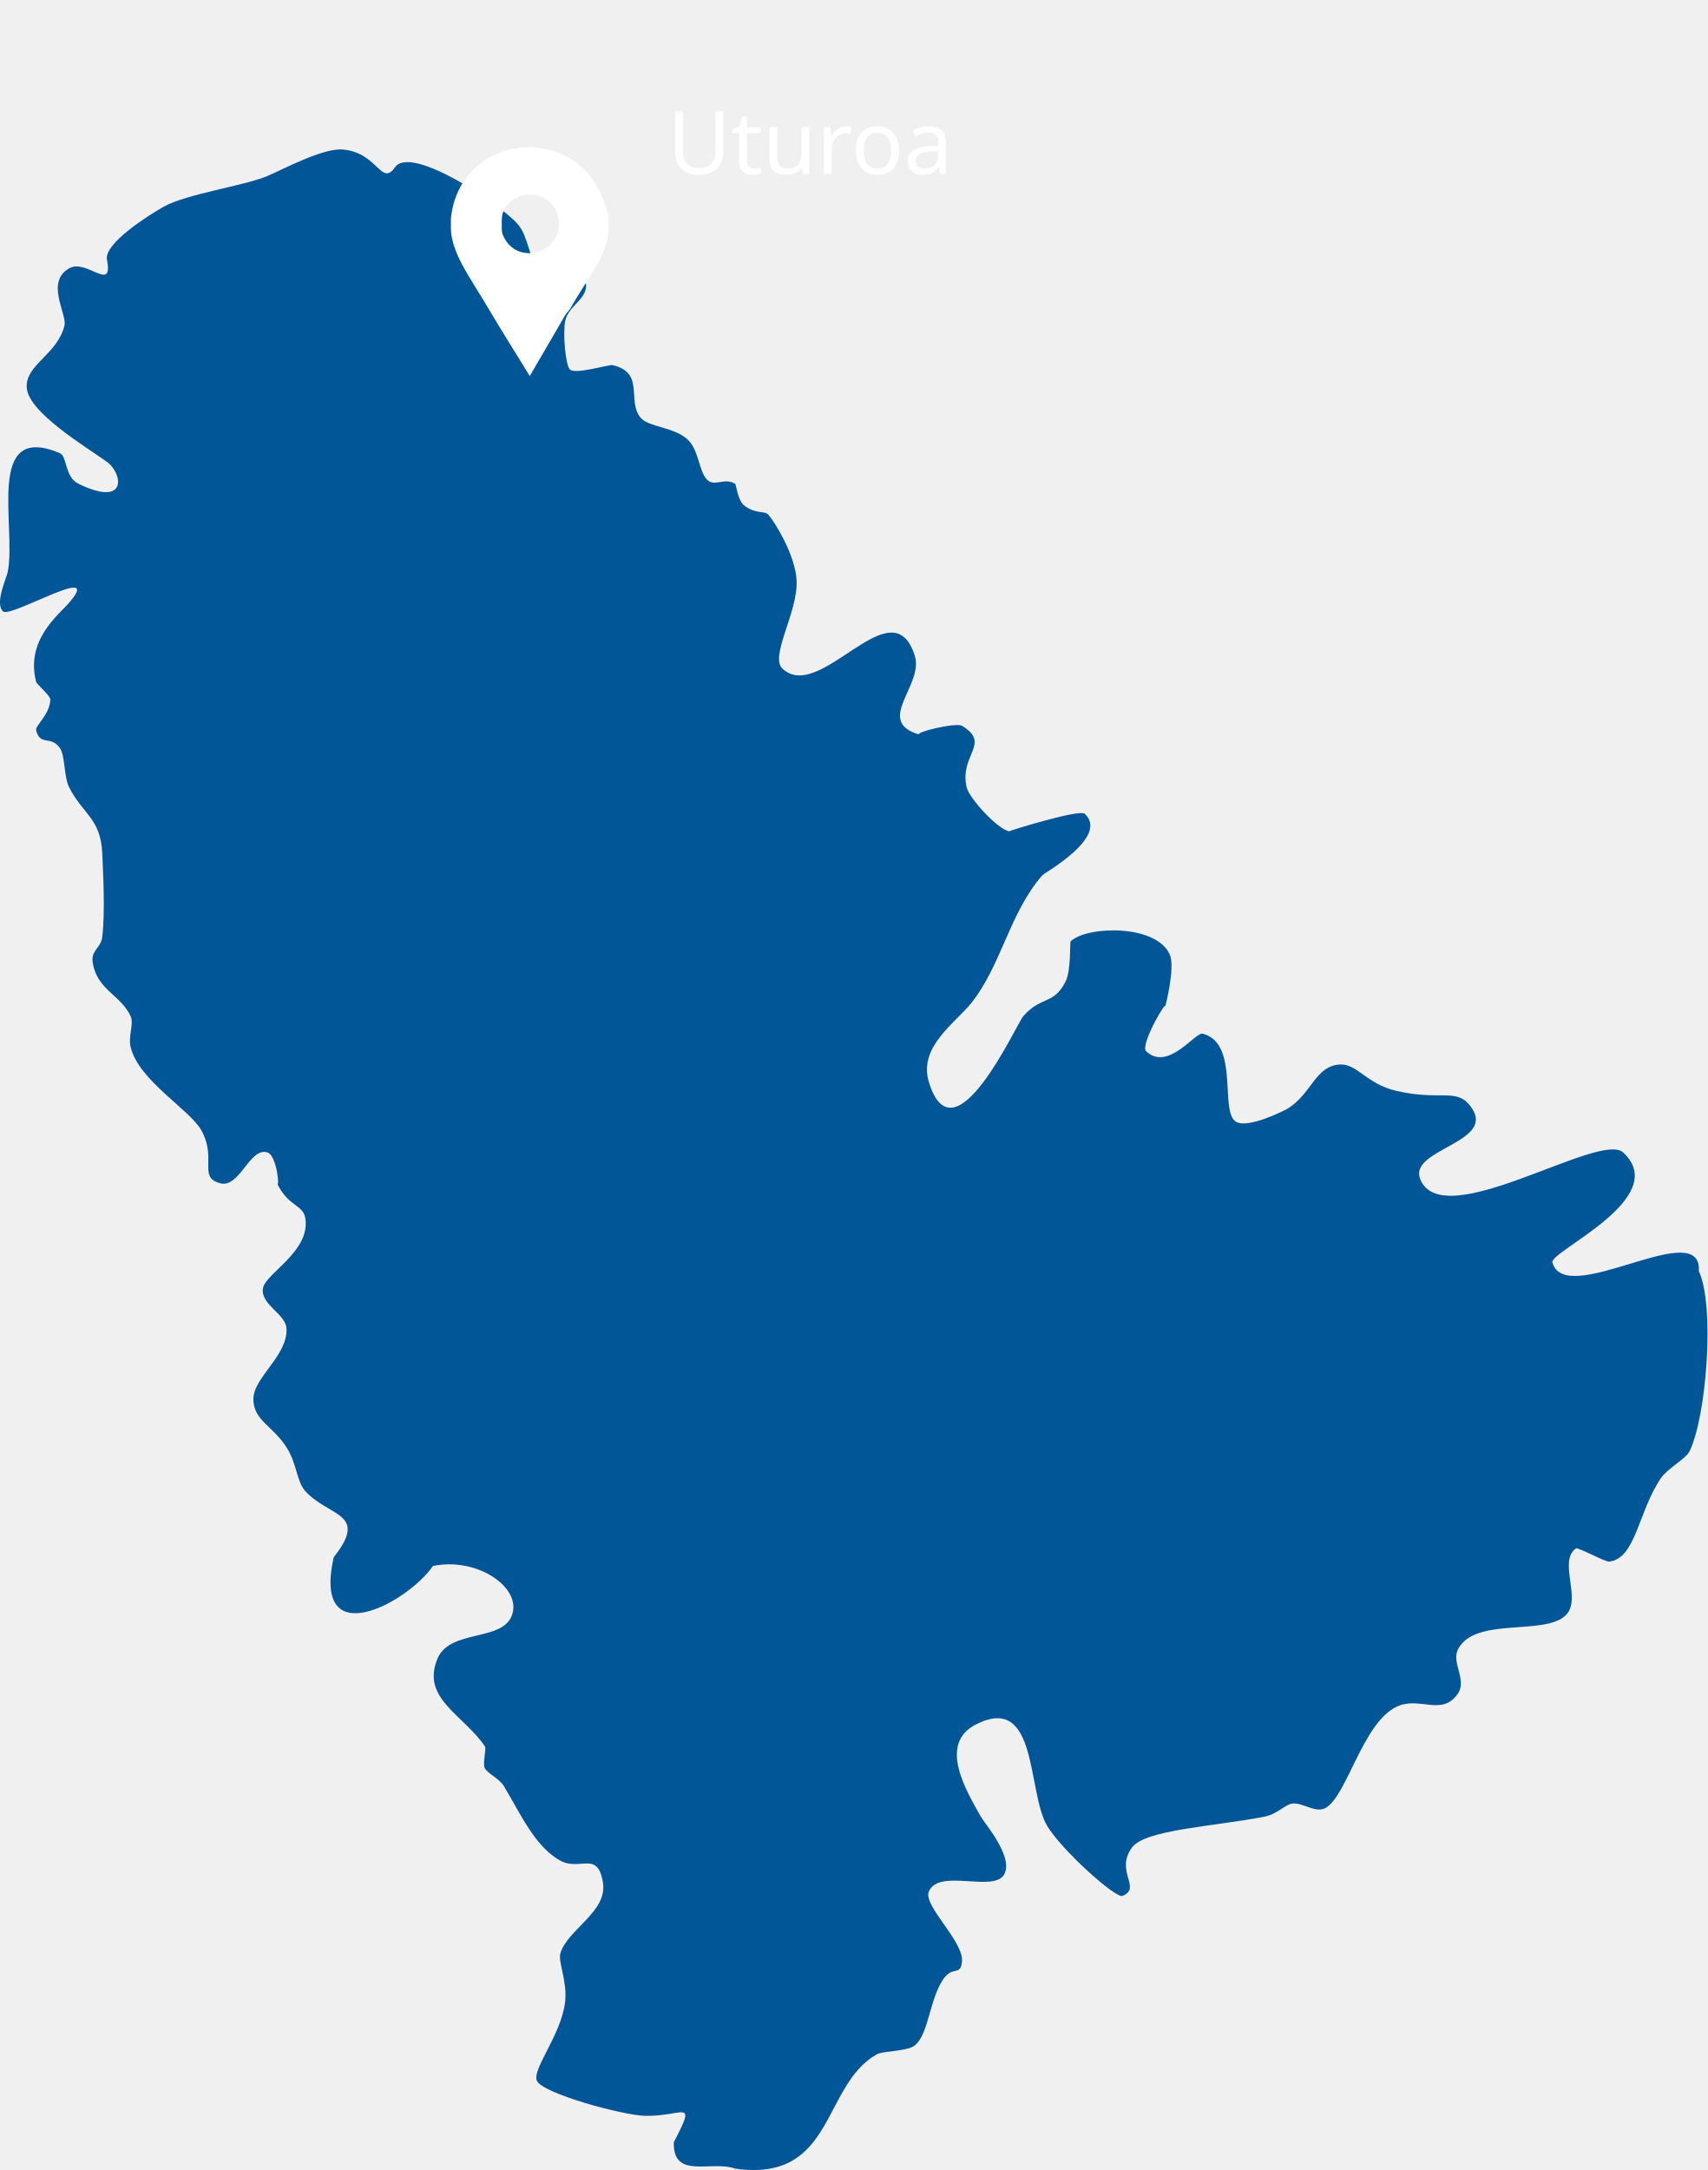
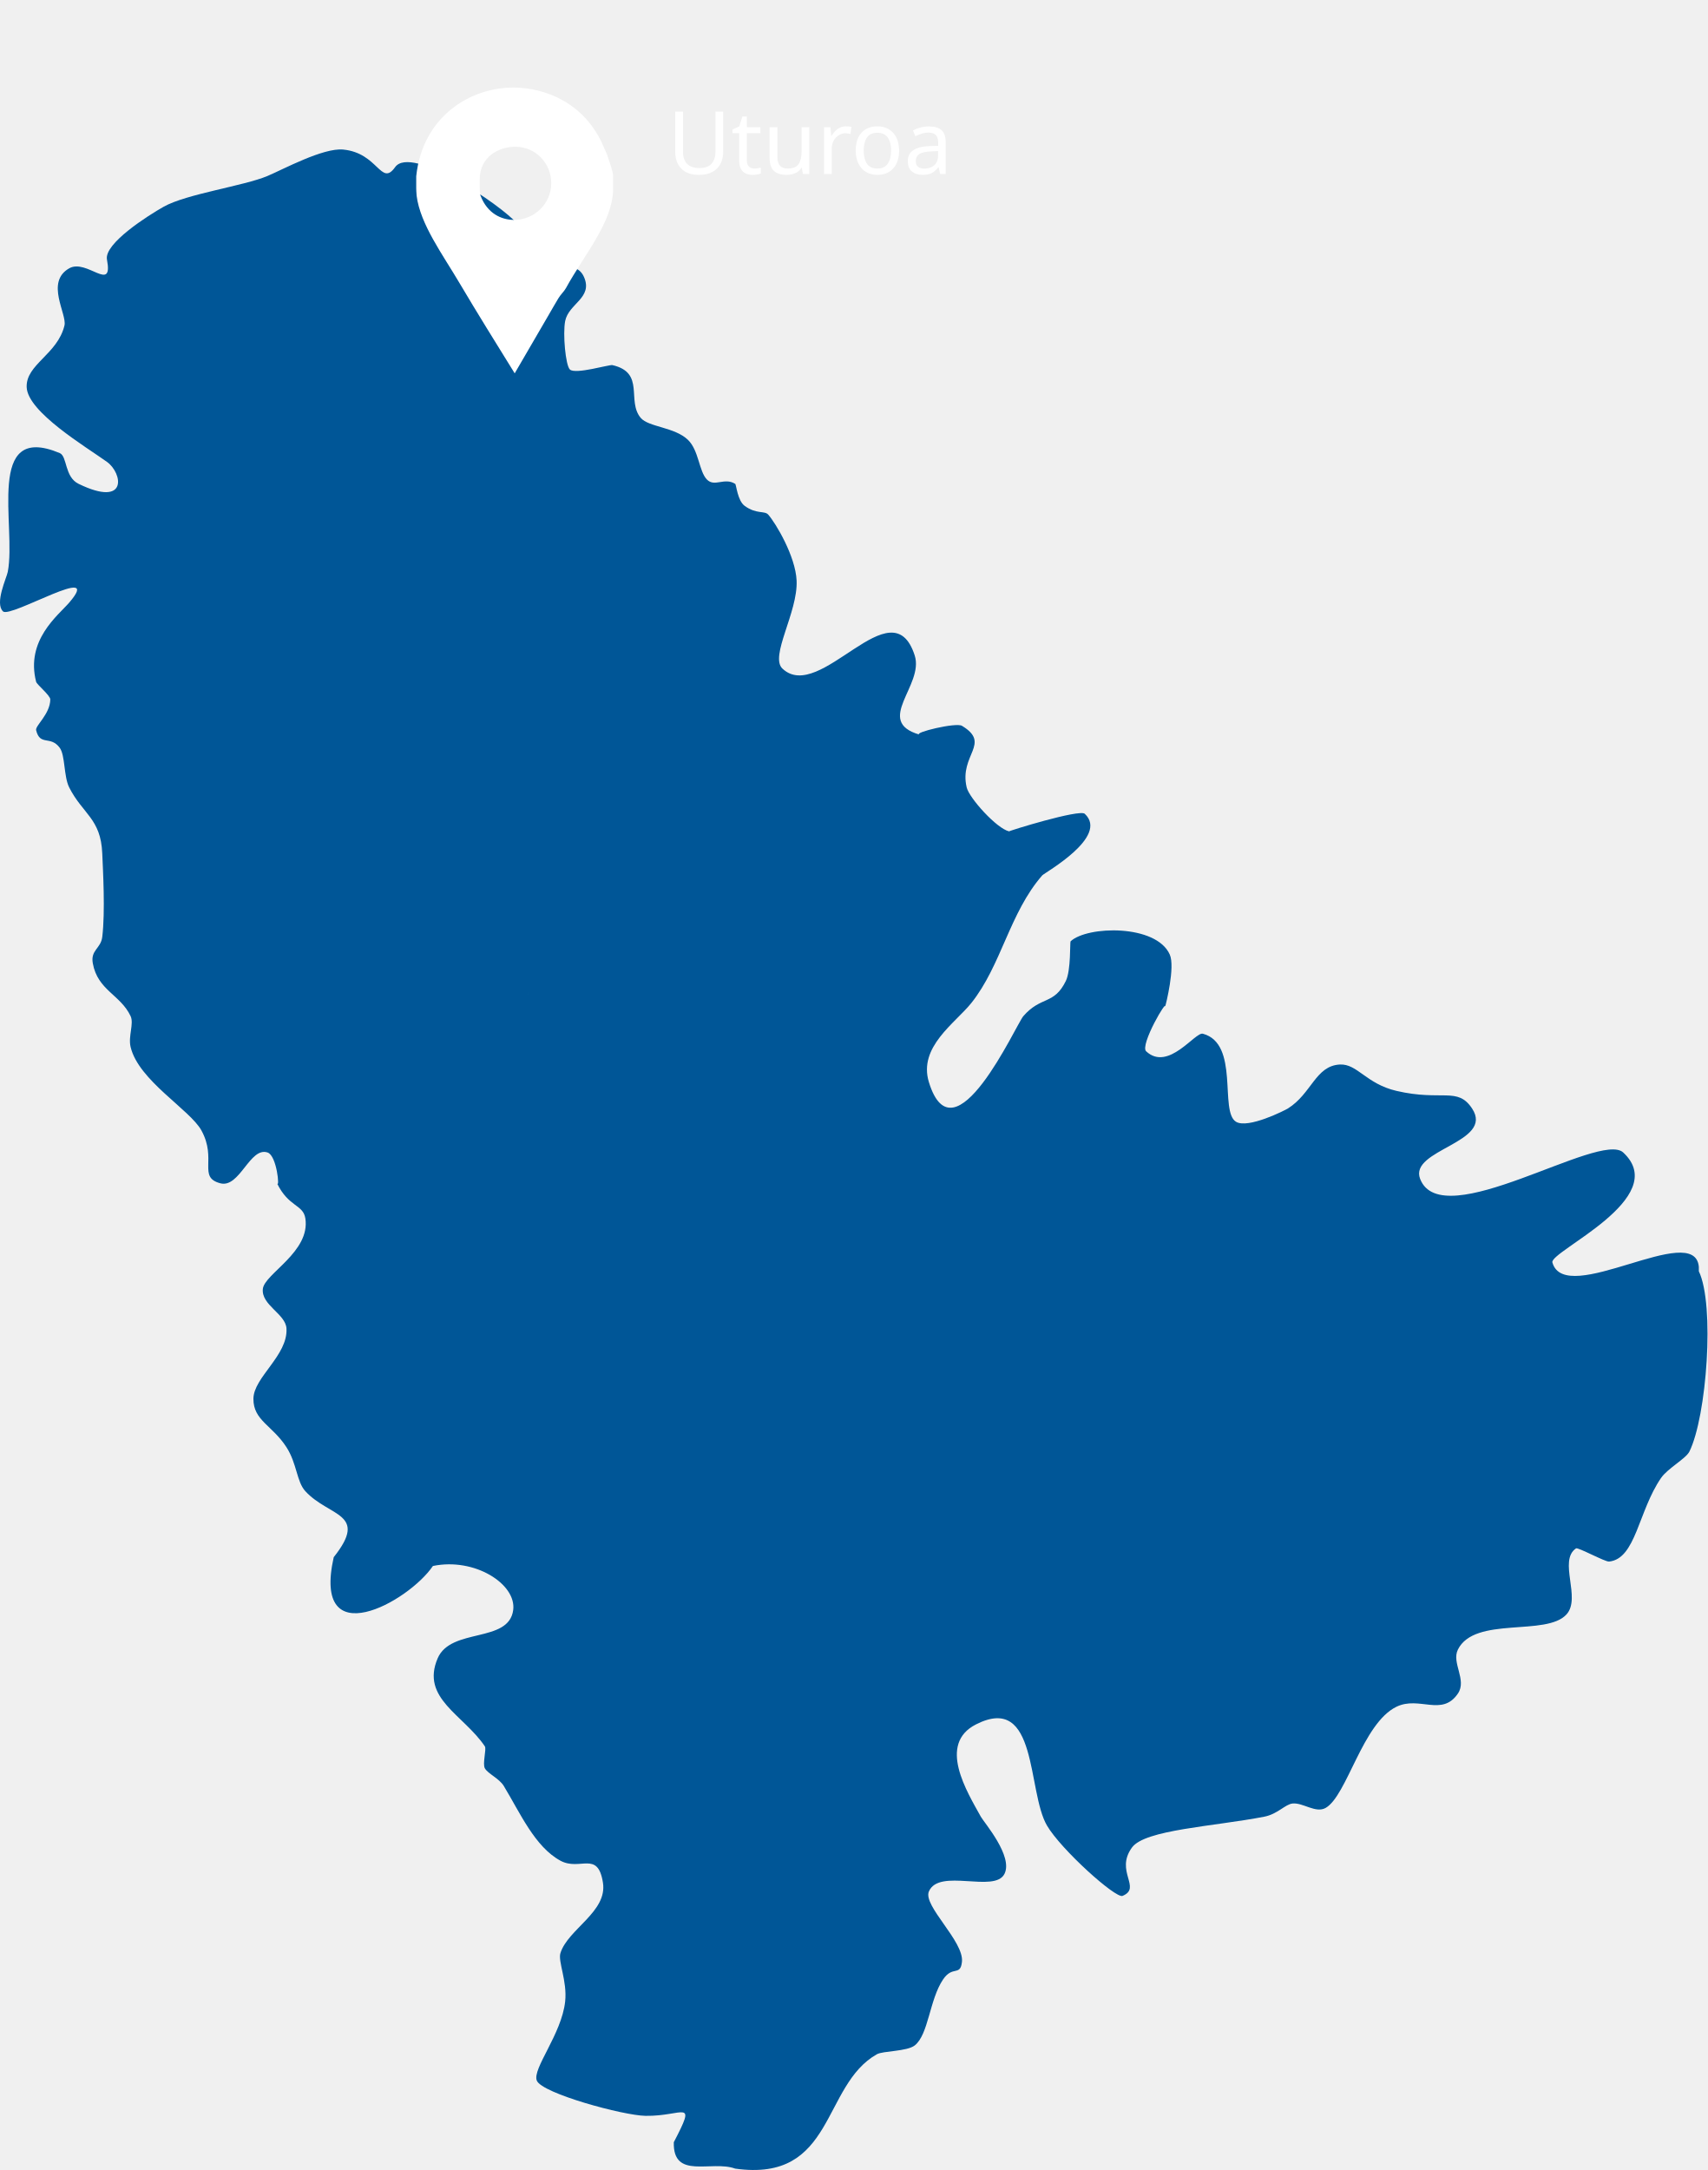
- <svg xmlns="http://www.w3.org/2000/svg" xmlns:xlink="http://www.w3.org/1999/xlink" version="1.1" id="Calque_1" x="0px" y="0px" width="273.784px" height="347.895px" viewBox="0 0 273.784 347.895" enable-background="new 0 0 273.784 347.895" xml:space="preserve">
+ <svg xmlns="http://www.w3.org/2000/svg" xmlns:xlink="http://www.w3.org/1999/xlink" version="1.1" id="Calque_1" x="0px" y="0px" width="273.785px" height="347.895px" viewBox="0 0 273.785 347.895" enable-background="new 0 0 273.785 347.895" xml:space="preserve">
  <g>
-     <defs>
-       <rect id="SVGID_1_" width="273.784" height="347.895" />
-     </defs>
-     <clipPath id="SVGID_2_">
-       <use xlink:href="#SVGID_1_" overflow="visible" />
-     </clipPath>
-     <path clip-path="url(#SVGID_2_)" fill-rule="evenodd" clip-rule="evenodd" fill="#005697" d="M272.392,203.807v-0.704   c-0.65-7.512-21.428,6.582-23.479-0.705c-0.501-1.777,19.208-10.322,11.359-17.63c-3.77-3.512-29.069,13.27-32.567,4.229   c-1.827-4.723,11.956-5.797,8.332-11.282c-2.339-3.541-4.791-1.117-12.119-2.822c-4.876-1.133-6.29-4.379-9.089-4.231   c-3.902,0.207-4.516,4.669-8.331,7.053c-0.404,0.252-6.407,3.321-8.33,2.115c-2.677-1.68,0.622-12.526-5.303-14.105   c-1.225-0.328-5.542,6.124-9.088,2.82c-1.057-0.982,3.533-8.792,3.029-7.049c0.149-0.517,1.642-6.477,0.757-8.465   c-2.171-4.886-13.23-4.618-15.905-2.117c-0.117,0.112,0.074,4.643-0.757,6.349c-1.89,3.886-3.979,2.376-6.815,5.641   c-1.182,1.36-11.128,23.684-15.148,10.58c-1.733-5.649,4.234-9.455,6.815-12.694c4.811-6.037,6.121-14.459,11.363-20.452   c0.372-0.429,10.776-6.186,6.815-9.874c-0.837-0.778-12.32,2.777-12.118,2.82c-1.987-0.43-6.415-5.348-6.816-7.049   c-1.235-5.243,4.001-7-0.757-9.875c-0.959-0.579-7.855,1.108-6.817,1.411c-7.342-2.138,0.794-7.88-0.758-12.694   c-3.653-11.335-15.144,7.831-21.206,2.114c-2.089-1.968,2.493-9.017,2.271-14.103c-0.171-3.925-3.359-9.23-4.544-10.578   c-0.599-0.683-1.89-0.028-3.786-1.411c-1.148-0.838-1.338-3.415-1.516-3.527c-1.749-1.093-3.304,0.578-4.542-0.704   c-1.275-1.317-1.275-4.644-3.03-6.348c-2.13-2.061-6.326-2.042-7.575-3.525c-2.311-2.745,0.773-7.246-4.544-8.462   c-0.501-0.115-5.934,1.537-6.815,0.704c-0.698-0.659-1.154-5.722-0.759-7.758c0.548-2.818,4.481-3.71,3.029-7.051   c-1.358-3.128-5.402-0.625-7.573-2.117c-1.232-0.845-1.416-4.487-3.03-6.346c-2.804-3.229-17.11-12.792-19.692-9.167   c-2.268,3.184-2.701-2.287-8.332-2.822c-3.223-0.305-9.642,3.189-12.117,4.231c-3.831,1.614-12.999,2.875-16.663,4.936   c-2.49,1.403-9.574,5.899-9.089,8.464c1.034,5.45-3.24-0.196-6.059,1.411c-3.875,2.208-0.315,7.339-0.756,9.167   c-1.12,4.635-6.184,6.221-6.06,9.874c0.135,3.992,9.494,9.562,12.875,11.989c2.515,1.803,3.412,7.384-4.542,3.524   c-2.29-1.11-1.8-4.418-3.031-4.935c-12.027-5.045-6.922,11.723-8.332,19.041c-0.182,0.952-2.139,5.059-0.756,6.346   c1.201,1.119,16.269-7.988,10.602-1.409c-1.753,2.037-7.02,6.006-5.3,12.693c0.109,0.429,2.277,2.197,2.271,2.822   c-0.026,2.366-2.447,4.22-2.271,4.937c0.632,2.596,2.292,0.794,3.786,2.821c0.889,1.206,0.63,4.595,1.514,6.348   c2.161,4.277,5.075,4.982,5.303,10.577c0.108,2.652,0.5,9.301,0,13.4c-0.229,1.88-1.905,2.083-1.514,4.231   c0.785,4.332,4.44,5.024,6.058,8.461c0.567,1.204-0.407,3.212,0,4.938c1.273,5.399,9.517,10.035,11.361,13.4   c2.53,4.615-0.63,7.5,3.03,8.463c3.104,0.814,4.734-5.901,7.573-4.937c1.498,0.508,1.979,5.889,1.515,4.937   c1.87,3.853,4.199,3.362,4.544,5.64c0.813,5.363-6.549,8.868-6.817,11.283c-0.287,2.604,3.654,4.012,3.787,6.349   c0.25,4.329-5.287,7.837-5.3,11.283c-0.016,3.478,3.032,4.238,5.3,7.758c1.689,2.622,1.621,5.52,3.03,7.053   c3.809,4.147,10.208,3.457,4.546,10.578c-3.515,15.721,11.951,7.222,15.905,1.409c6.693-1.393,13.411,2.904,12.874,7.054   c-0.697,5.374-9.994,2.777-12.118,7.758c-2.735,6.41,4.14,9.014,7.574,14.105c0.292,0.435-0.416,2.799,0,3.524   c0.497,0.87,2.307,1.631,3.029,2.82c2.612,4.301,4.974,9.754,9.088,11.989c3.147,1.71,5.994-1.712,6.817,3.527   c0.734,4.671-5.596,7.42-6.817,11.283c-0.422,1.339,1.109,4.488,0.758,7.758c-0.567,5.256-5.323,10.821-4.544,12.694   c0.855,2.054,13.873,5.587,17.42,5.641c6.124,0.095,8.287-2.967,4.544,4.23c-0.165,6.071,6.042,2.839,9.845,4.234   c16.006,2.244,13.828-13.328,22.722-18.338c0.974-0.547,4.813-0.436,6.059-1.41c2.221-1.736,2.357-7.332,4.546-10.578   c1.539-2.286,2.771-0.457,3.029-2.821c0.36-3.294-6.277-8.986-5.303-11.284c1.623-3.818,10.538,0.315,12.118-2.819   c1.432-2.847-3.273-8.238-3.786-9.17c-2.197-3.979-7.011-11.647-0.759-14.809c9.957-5.034,8.155,10.737,11.361,16.22   c2.248,3.845,11.028,11.738,12.118,11.284c3.133-1.309-1.273-3.923,1.515-7.757c2.083-2.867,13.072-3.364,21.207-4.938   c2.146-0.413,3.353-1.994,4.544-2.115c1.668-0.169,3.715,1.613,5.303,0.706c3.439-1.97,5.903-13.58,11.359-16.221   c3.662-1.771,7.299,1.649,9.846-2.116c1.489-2.199-1.064-4.915,0-7.051c2.695-5.408,14.196-2.054,17.42-5.643   c2.386-2.655-1.374-8.592,1.515-10.578c0.312-0.214,4.674,2.183,5.303,2.115c4.3-0.446,4.666-8.058,8.33-13.399   c1.048-1.528,3.984-3.099,4.546-4.23C273.656,227.103,274.983,209.205,272.392,203.807 M83.884,170.682   c-0.002-0.029-0.009-0.061-0.012-0.09C83.875,170.621,83.882,170.652,83.884,170.682 M81.595,166.195   c-0.014,0.005-0.026,0.012-0.041,0.019C81.569,166.207,81.581,166.2,81.595,166.195 M85.317,157.969   c-0.16,0.205-0.287,0.438-0.402,0.681C85.03,158.407,85.157,158.174,85.317,157.969 M84.83,158.837   c-0.1,0.238-0.189,0.487-0.262,0.749C84.64,159.323,84.73,159.075,84.83,158.837 M84.516,159.796   c-0.049,0.196-0.094,0.396-0.135,0.602C84.422,160.192,84.468,159.992,84.516,159.796 M83.866,170.977   c-0.005,0.035-0.003,0.073-0.011,0.11C83.863,171.05,83.861,171.012,83.866,170.977 M83.762,171.344   c-0.016,0.037-0.024,0.077-0.044,0.113C83.738,171.421,83.746,171.381,83.762,171.344 M83.53,171.693   c-0.028,0.031-0.045,0.064-0.077,0.094C83.485,171.757,83.502,171.724,83.53,171.693 M83.802,170.197   c0.004,0.017,0.01,0.034,0.014,0.049C83.812,170.23,83.806,170.213,83.802,170.197 M82.899,165.252L82.899,165.252L82.899,165.252   L82.899,165.252z M98.108,162.747c-0.115,0.028-0.243,0.051-0.364,0.078C97.865,162.798,97.993,162.775,98.108,162.747    M97.081,162.96c-0.126,0.023-0.26,0.043-0.391,0.065C96.821,163.003,96.955,162.983,97.081,162.96 M95.922,163.146   c-0.118,0.018-0.24,0.032-0.361,0.049C95.682,163.178,95.804,163.163,95.922,163.146 M94.629,163.312   c-0.074,0.008-0.149,0.017-0.223,0.024C94.48,163.329,94.555,163.32,94.629,163.312 M98.989,162.495   c-0.084,0.028-0.184,0.053-0.272,0.08C98.805,162.548,98.906,162.524,98.989,162.495" />
+     <g>
+       <defs>
+         <rect id="SVGID_1_" y="0" width="273.785" height="347.895" />
+       </defs>
+       <clipPath id="SVGID_2_">
+         <use xlink:href="#SVGID_1_" overflow="visible" />
+       </clipPath>
+       <path clip-path="url(#SVGID_2_)" fill="#005697" d="M272.392,203.807v-0.704c-0.65-7.512-21.428,6.582-23.479-0.705    c-0.502-1.776,19.207-10.321,11.358-17.63c-3.771-3.512-29.069,13.271-32.567,4.229c-1.826-4.724,11.957-5.797,8.332-11.282    c-2.339-3.541-4.791-1.117-12.119-2.822c-4.875-1.133-6.289-4.379-9.088-4.23c-3.902,0.207-4.517,4.669-8.332,7.053    c-0.403,0.252-6.406,3.321-8.33,2.115c-2.676-1.681,0.623-12.526-5.303-14.105c-1.225-0.328-5.542,6.124-9.088,2.82    c-1.057-0.982,3.533-8.792,3.029-7.049c0.148-0.518,1.643-6.478,0.757-8.465c-2.171-4.887-13.229-4.618-15.905-2.117    c-0.117,0.111,0.074,4.643-0.757,6.349c-1.89,3.886-3.979,2.376-6.815,5.642c-1.182,1.359-11.127,23.684-15.147,10.579    c-1.733-5.648,4.233-9.454,6.815-12.693c4.811-6.037,6.121-14.459,11.363-20.452c0.371-0.429,10.775-6.187,6.814-9.874    c-0.837-0.778-12.32,2.777-12.118,2.82c-1.987-0.431-6.415-5.349-6.815-7.05c-1.235-5.242,4-7-0.758-9.875    c-0.959-0.578-7.854,1.108-6.816,1.411c-7.342-2.138,0.794-7.88-0.758-12.693c-3.653-11.335-15.145,7.831-21.207,2.113    c-2.089-1.968,2.493-9.017,2.271-14.103c-0.171-3.925-3.359-9.23-4.544-10.578c-0.599-0.683-1.89-0.028-3.786-1.411    c-1.148-0.838-1.338-3.415-1.516-3.526c-1.749-1.094-3.304,0.577-4.542-0.704c-1.275-1.317-1.275-4.645-3.03-6.349    c-2.13-2.061-6.326-2.042-7.575-3.524c-2.311-2.745,0.773-7.246-4.544-8.462c-0.501-0.115-5.934,1.537-6.815,0.704    c-0.698-0.659-1.154-5.723-0.759-7.759c0.548-2.817,4.481-3.71,3.029-7.051c-1.358-3.128-5.402-0.625-7.573-2.117    c-1.232-0.845-1.416-4.486-3.03-6.346c-2.804-3.229-17.11-12.792-19.692-9.167c-2.268,3.184-2.701-2.287-8.332-2.822    c-3.223-0.305-9.642,3.189-12.117,4.231c-3.831,1.614-12.999,2.875-16.663,4.936c-2.49,1.403-9.574,5.899-9.089,8.464    c1.034,5.45-3.24-0.195-6.059,1.411c-3.875,2.208-0.315,7.339-0.756,9.167c-1.12,4.636-6.184,6.222-6.06,9.874    c0.135,3.992,9.494,9.563,12.875,11.989c2.515,1.803,3.412,7.384-4.542,3.524c-2.29-1.11-1.8-4.418-3.031-4.936    C-2.448,67.592,2.657,84.36,1.247,91.678c-0.182,0.952-2.139,5.06-0.756,6.346c1.201,1.119,16.269-7.987,10.602-1.408    c-1.753,2.036-7.02,6.006-5.3,12.692c0.109,0.43,2.277,2.197,2.271,2.822c-0.026,2.366-2.447,4.22-2.271,4.937    c0.632,2.597,2.292,0.794,3.786,2.821c0.889,1.206,0.63,4.595,1.514,6.348c2.161,4.277,5.075,4.982,5.303,10.577    c0.108,2.652,0.5,9.302,0,13.4c-0.229,1.88-1.905,2.083-1.514,4.23c0.785,4.332,4.44,5.024,6.058,8.462    c0.567,1.203-0.407,3.212,0,4.938c1.273,5.399,9.517,10.035,11.361,13.4c2.53,4.614-0.63,7.5,3.03,8.463    c3.104,0.813,4.734-5.901,7.573-4.938c1.498,0.508,1.979,5.89,1.515,4.938c1.87,3.853,4.199,3.361,4.544,5.64    c0.813,5.363-6.549,8.868-6.817,11.283c-0.287,2.604,3.654,4.012,3.787,6.349c0.25,4.329-5.287,7.837-5.3,11.283    c-0.016,3.479,3.032,4.238,5.3,7.758c1.689,2.622,1.621,5.521,3.03,7.054c3.809,4.146,10.208,3.457,4.546,10.577    c-3.515,15.722,11.951,7.223,15.905,1.409c6.693-1.393,13.411,2.904,12.874,7.055c-0.697,5.374-9.994,2.776-12.118,7.758    c-2.735,6.41,4.14,9.014,7.574,14.104c0.292,0.436-0.416,2.799,0,3.524c0.497,0.87,2.307,1.631,3.029,2.82    c2.612,4.301,4.974,9.754,9.088,11.988c3.147,1.71,5.994-1.712,6.817,3.527c0.734,4.671-5.596,7.42-6.817,11.283    c-0.422,1.339,1.109,4.487,0.758,7.758c-0.567,5.256-5.323,10.821-4.544,12.694c0.855,2.054,13.873,5.587,17.42,5.641    c6.124,0.095,8.287-2.967,4.544,4.229c-0.165,6.071,6.042,2.84,9.845,4.234c16.006,2.244,13.828-13.328,22.722-18.338    c0.974-0.547,4.813-0.437,6.06-1.41c2.221-1.736,2.356-7.332,4.545-10.578c1.539-2.286,2.771-0.457,3.029-2.821    c0.36-3.294-6.277-8.985-5.303-11.283c1.623-3.818,10.538,0.314,12.118-2.819c1.433-2.847-3.272-8.238-3.786-9.17    c-2.197-3.979-7.011-11.647-0.759-14.809c9.957-5.034,8.155,10.736,11.36,16.22c2.248,3.845,11.028,11.738,12.119,11.284    c3.133-1.31-1.273-3.924,1.514-7.758c2.084-2.866,13.072-3.363,21.207-4.938c2.146-0.413,3.354-1.994,4.545-2.115    c1.668-0.169,3.715,1.613,5.303,0.706c3.439-1.97,5.902-13.58,11.359-16.221c3.662-1.771,7.299,1.648,9.846-2.116    c1.488-2.199-1.064-4.915,0-7.051c2.695-5.408,14.195-2.054,17.42-5.644c2.386-2.654-1.374-8.592,1.516-10.577    c0.312-0.215,4.674,2.183,5.303,2.114c4.3-0.445,4.666-8.058,8.33-13.398c1.047-1.528,3.983-3.1,4.545-4.23    C273.656,227.103,274.983,209.205,272.392,203.807 M83.884,170.682c-0.002-0.029-0.009-0.061-0.012-0.09    C83.875,170.621,83.882,170.652,83.884,170.682 M81.595,166.195c-0.014,0.006-0.026,0.013-0.041,0.02    C81.569,166.207,81.581,166.2,81.595,166.195 M85.317,157.969c-0.16,0.205-0.287,0.438-0.402,0.681    C85.03,158.407,85.157,158.174,85.317,157.969 M84.83,158.837c-0.1,0.238-0.189,0.487-0.262,0.749    C84.64,159.323,84.73,159.075,84.83,158.837 M84.516,159.796c-0.049,0.196-0.094,0.396-0.135,0.602    C84.422,160.192,84.468,159.992,84.516,159.796 M83.866,170.977c-0.005,0.035-0.003,0.073-0.011,0.11    C83.863,171.05,83.861,171.012,83.866,170.977 M83.762,171.344c-0.016,0.037-0.024,0.077-0.044,0.113    C83.738,171.421,83.746,171.381,83.762,171.344 M83.53,171.693c-0.028,0.031-0.045,0.064-0.077,0.095    C83.485,171.757,83.502,171.724,83.53,171.693 M83.802,170.198c0.004,0.017,0.01,0.033,0.014,0.049    C83.812,170.23,83.806,170.213,83.802,170.198 M82.899,165.252L82.899,165.252L82.899,165.252L82.899,165.252z M98.108,162.747    c-0.115,0.027-0.243,0.051-0.364,0.078C97.865,162.798,97.993,162.775,98.108,162.747 M97.081,162.96    c-0.126,0.022-0.26,0.043-0.391,0.064C96.821,163.003,96.955,162.983,97.081,162.96 M95.922,163.146    c-0.118,0.019-0.24,0.032-0.361,0.049C95.682,163.178,95.804,163.163,95.922,163.146 M94.629,163.312    c-0.074,0.008-0.149,0.018-0.223,0.024C94.48,163.329,94.555,163.32,94.629,163.312 M98.989,162.495    c-0.084,0.027-0.184,0.053-0.272,0.08C98.805,162.548,98.906,162.524,98.989,162.495" />
+     </g>
  </g>
+   <text transform="matrix(1 0 0 1 107 27.8948)" fill="#FFFFFF" font-family="'Ubuntu-Bold'" font-size="14">Uturoa</text>
  <g>
-     <path id="Facebook_Places" fill="#FFFFFF" d="M96.978,32.731c-0.13-0.489-0.396-1.011-0.592-1.467   c-2.348-5.642-7.477-7.664-11.619-7.664c-5.544,0-11.651,3.718-12.466,11.381v1.566c0,0.065,0.022,0.652,0.054,0.946   c0.458,3.652,3.339,7.534,5.491,11.186c2.315,3.913,4.718,7.762,7.099,11.609c1.468-2.511,2.93-5.055,4.365-7.5   c0.391-0.718,0.845-1.435,1.236-2.12c0.261-0.456,0.759-0.912,0.987-1.337c2.315-4.239,6.042-8.511,6.042-12.718v-1.729   C97.575,34.428,97.01,32.83,96.978,32.731z M84.869,40.591c-1.63,0-3.414-0.815-4.294-3.065c-0.131-0.358-0.121-1.077-0.121-1.142   v-1.011c0-2.869,2.436-4.174,4.556-4.174c2.609,0,4.627,2.087,4.627,4.696C89.637,38.504,87.478,40.591,84.869,40.591z" />
+     <path id="Facebook_Places_1_" fill="#FFFFFF" d="M97.555,25.439c-0.162-0.61-0.494-1.264-0.738-1.832   c-2.934-7.047-9.339-9.571-14.511-9.571c-6.923,0-14.549,4.642-15.568,14.213v1.956c0,0.08,0.027,0.814,0.067,1.181   c0.573,4.561,4.169,9.407,6.858,13.967c2.89,4.889,5.891,9.693,8.865,14.5c1.834-3.137,3.66-6.314,5.451-9.367   c0.488-0.896,1.057-1.793,1.543-2.646c0.327-0.57,0.949-1.139,1.233-1.67c2.892-5.293,7.546-10.63,7.546-15.884v-2.158   C98.301,27.558,97.596,25.563,97.555,25.439z M82.433,35.254c-2.037,0-4.263-1.018-5.363-3.826   c-0.164-0.447-0.151-1.345-0.151-1.428v-1.262c0-3.582,3.042-5.212,5.689-5.212c3.259,0,5.779,2.605,5.779,5.864   S85.69,35.254,82.433,35.254z" />
  </g>
-   <text transform="matrix(1 0 0 1 107 27.895)" fill="#FFFFFF" font-family="'Ubuntu-Bold'" font-size="14">Uturoa</text>
</svg>
